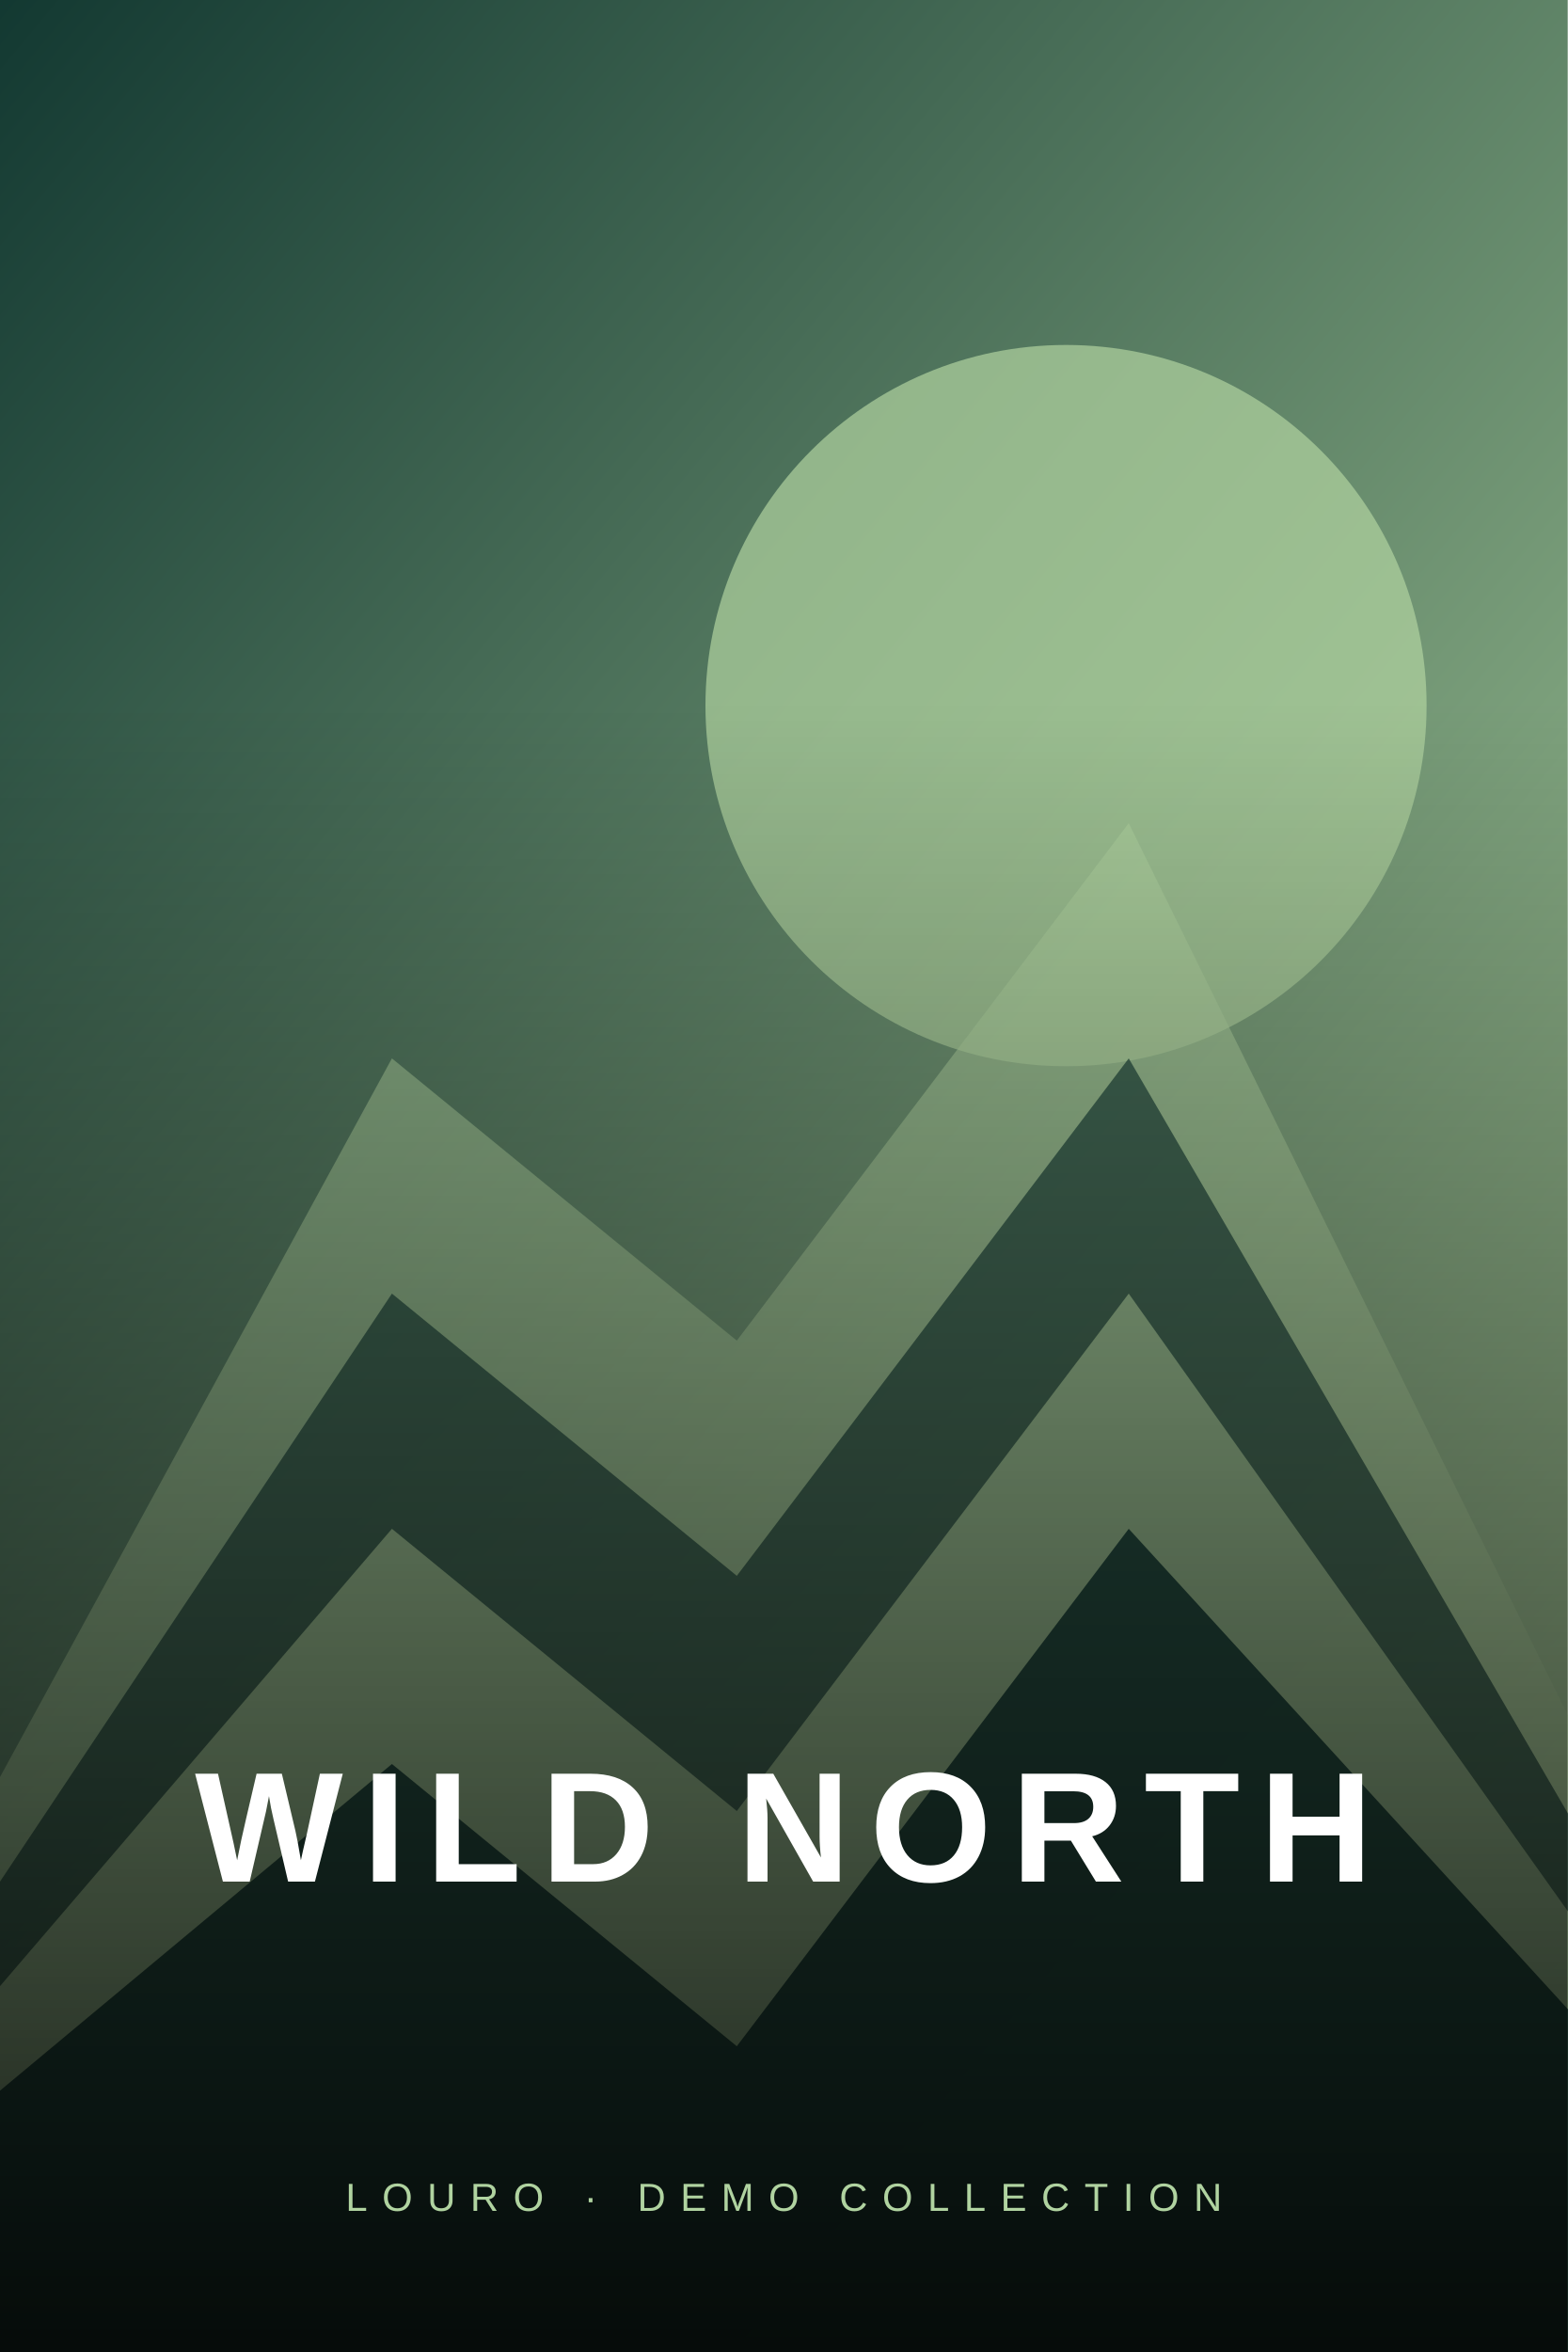
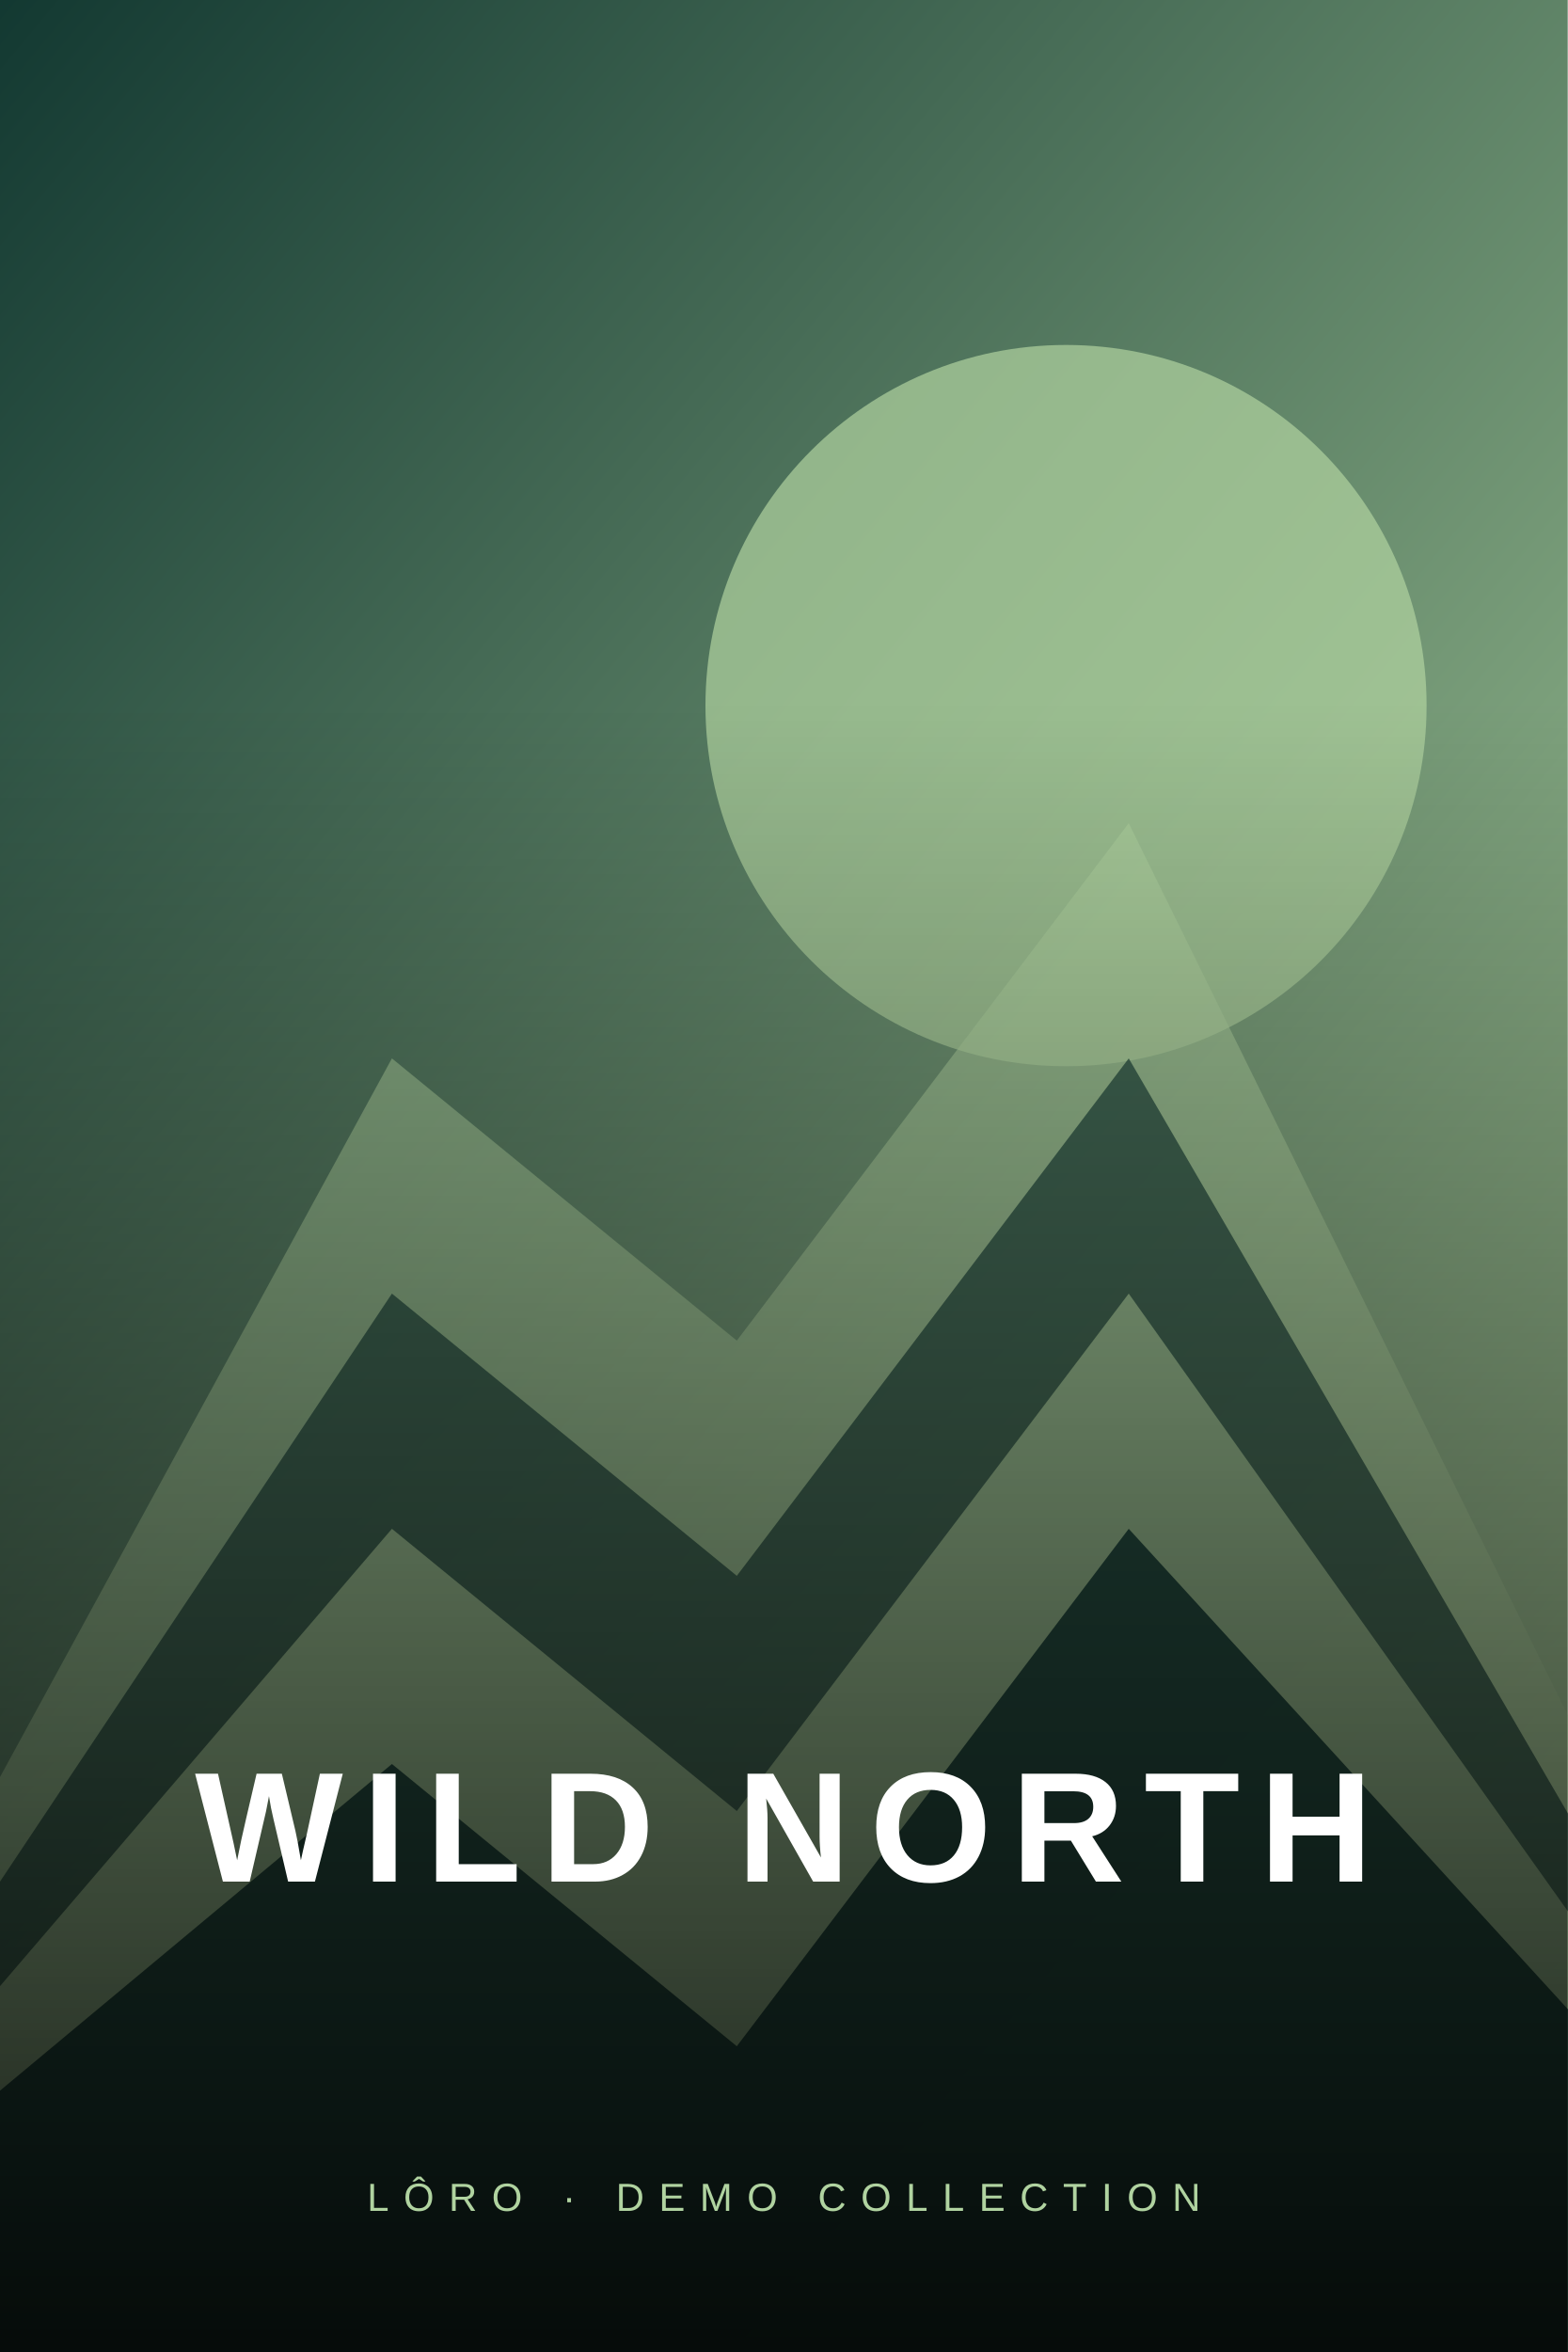
<svg xmlns="http://www.w3.org/2000/svg" viewBox="0 0 320 480" width="320" height="480">
  <defs>
    <linearGradient id="bg" x2="0.8" y2="1">
      <stop stop-color="#123831" />
      <stop offset="1" stop-color="#b0d3a0" />
    </linearGradient>
    <radialGradient id="planet" cx=".3" cy=".25">
      <stop stop-color="#b0d3a0" />
      <stop offset="1" stop-color="#123831" />
    </radialGradient>
    <linearGradient id="shade" x2="0" y2="1">
      <stop offset=".3" stop-color="#000" stop-opacity="0" />
      <stop offset="1" stop-color="#000" stop-opacity=".85" />
    </linearGradient>
  </defs>
  <path fill="url(#bg)" d="M0 0h320v480H0z" />
  <circle cx="217.6" cy="144.0" r="73.6" fill="#b0d3a0" opacity=".7" />
  <path d="M-64.0 480 L80.0 216.0 L150.4 273.6 L230.4 168.0 L384.0 480Z" fill="#b0d3a0" opacity="0.55" />
  <path d="M-64.0 480 L80.0 264.0 L150.4 321.6 L230.4 216.0 L384.0 480Z" fill="#123831" opacity="0.65" />
  <path d="M-64.0 480 L80.0 312.0 L150.4 369.6 L230.4 264.0 L384.0 480Z" fill="#b0d3a0" opacity="0.75" />
  <path d="M-64.0 480 L80.0 360.0 L150.4 417.6 L230.4 312.0 L384.0 480Z" fill="#123831" opacity="0.85" />
  <path fill="url(#shade)" d="M0 0h320v480H0z" />
  <text x="160.0" y="384.0" text-anchor="middle" fill="#fff" font-family="Arial,sans-serif" font-size="32" letter-spacing="4" font-weight="700">WILD NORTH</text>
-   <text x="160.0" y="451.2" text-anchor="middle" fill="#b0d3a0" font-family="Arial,sans-serif" font-size="8" letter-spacing="3">LOURO · DEMO COLLECTION</text>
+   <text x="160.0" y="451.2" text-anchor="middle" fill="#b0d3a0" font-family="Arial,sans-serif" font-size="8" letter-spacing="3">LÔRO · DEMO COLLECTION</text>
</svg>
